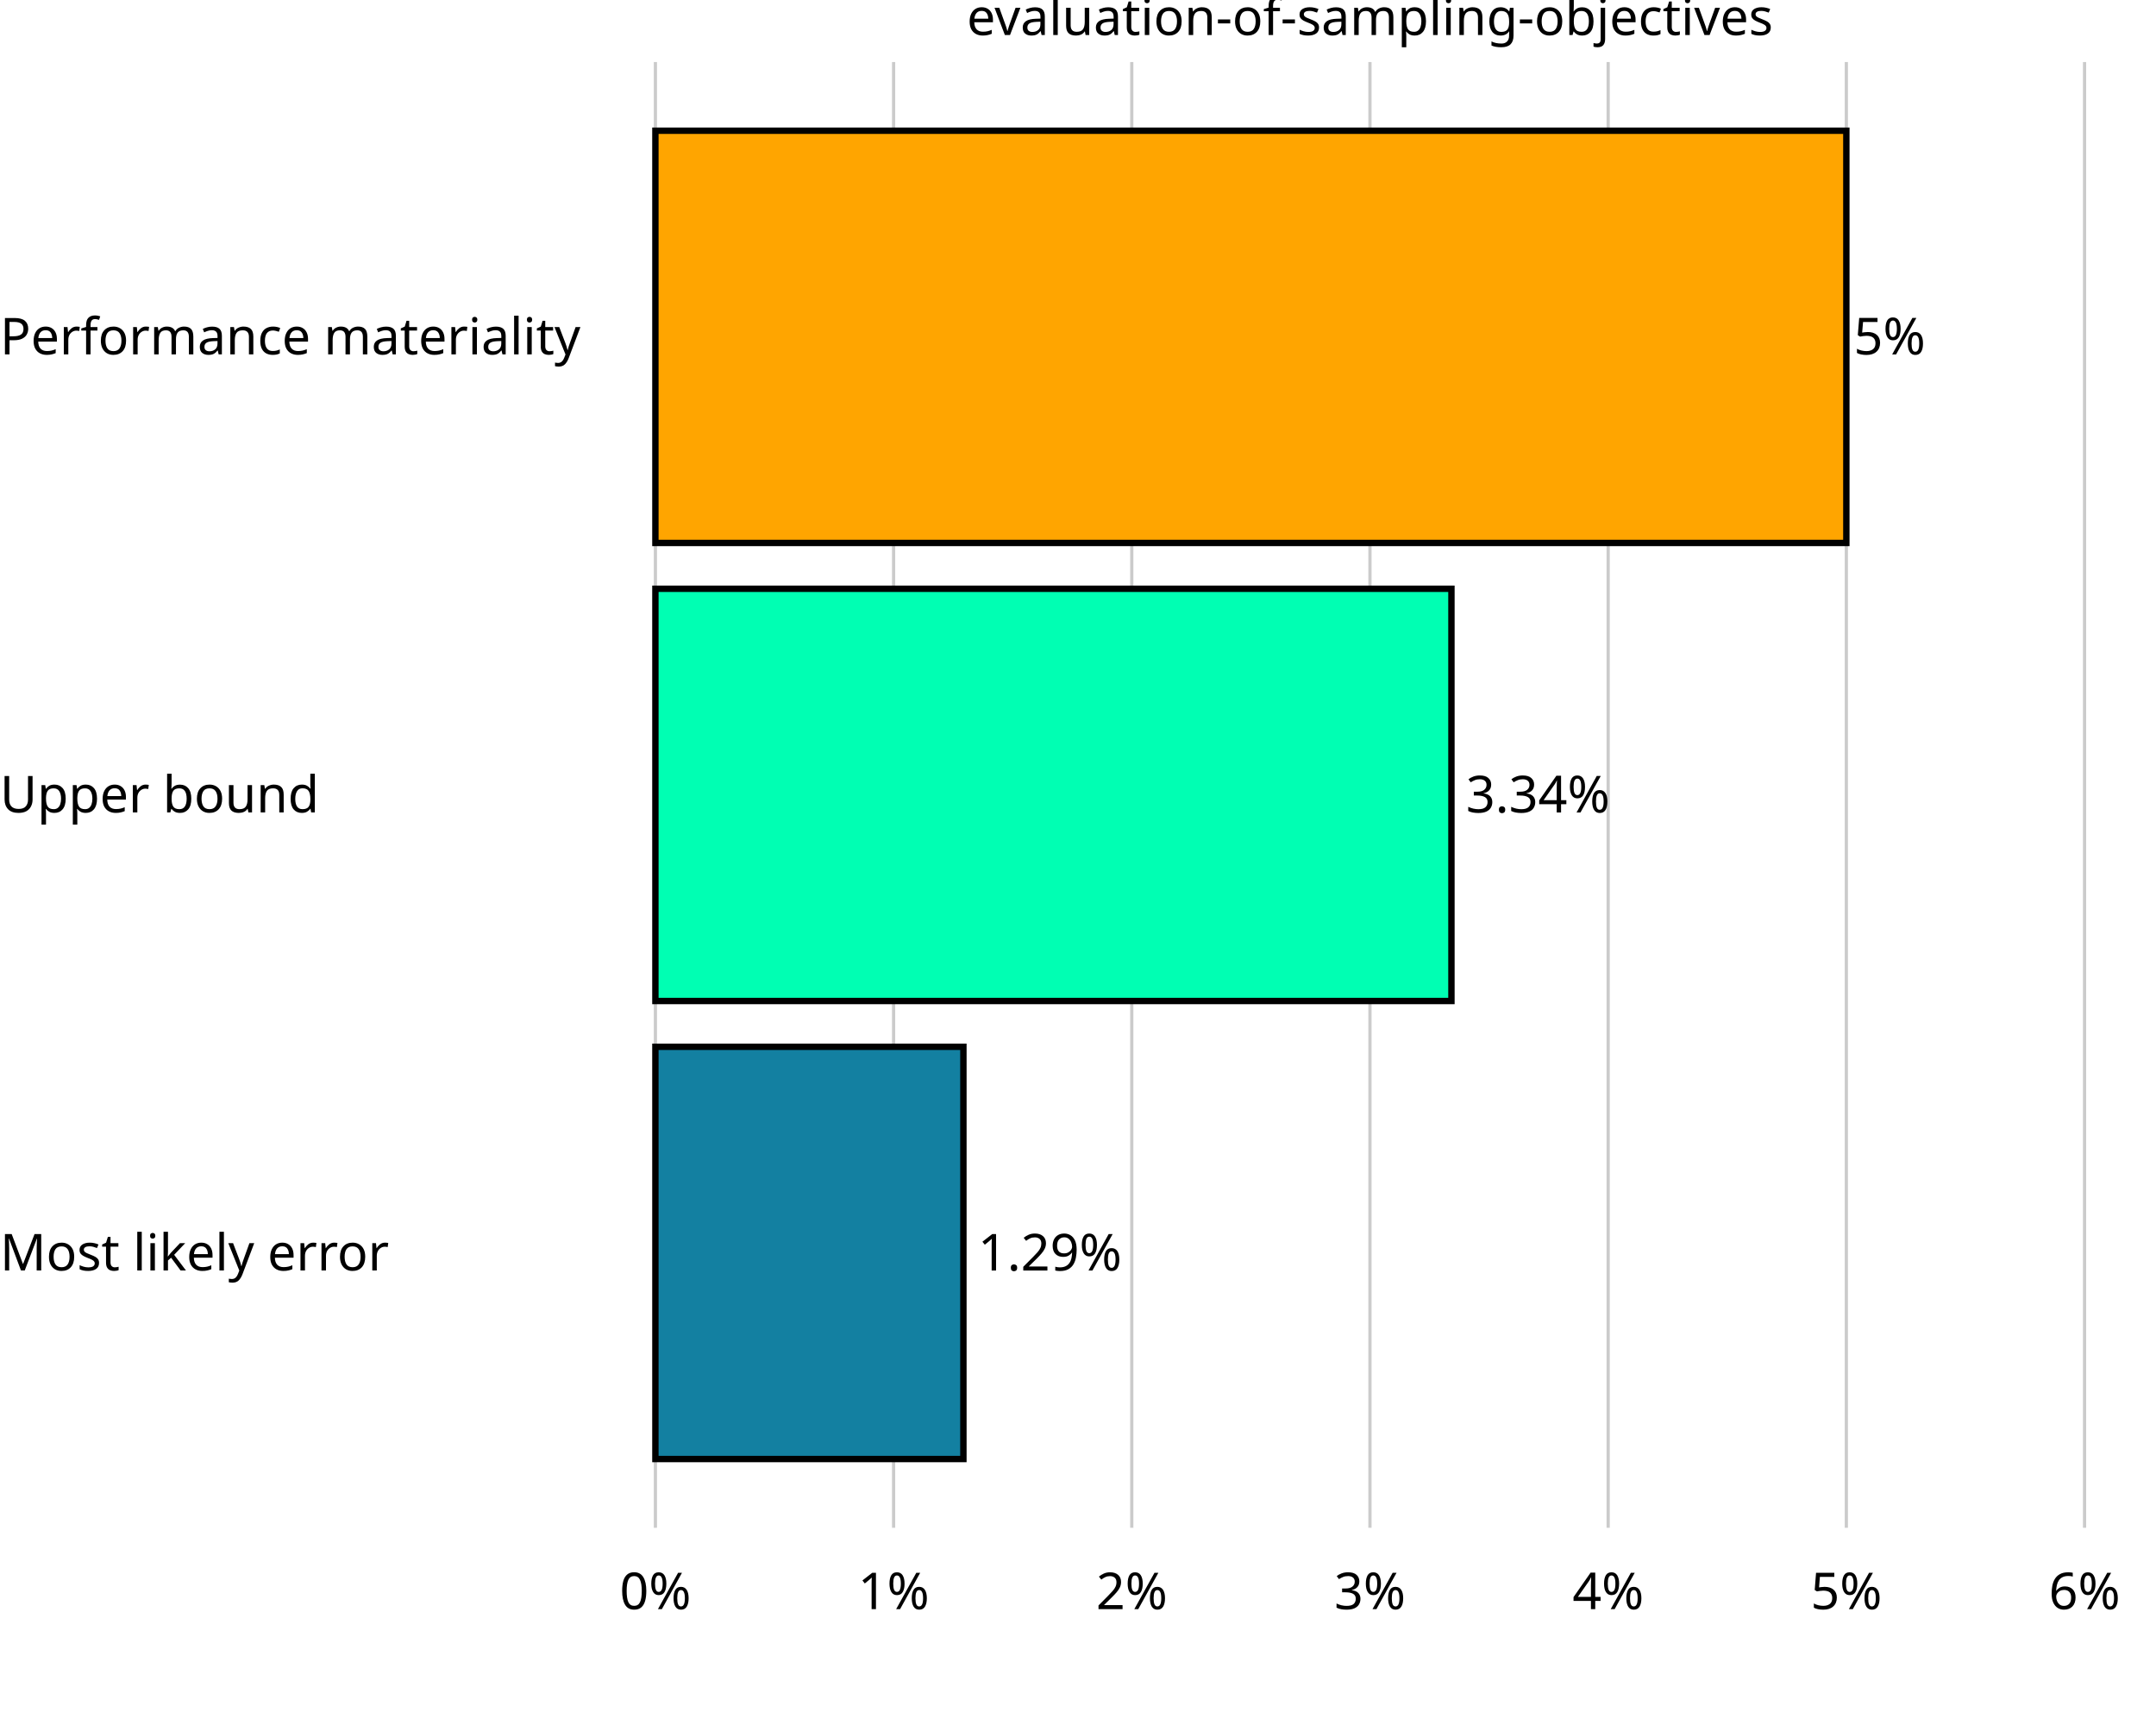
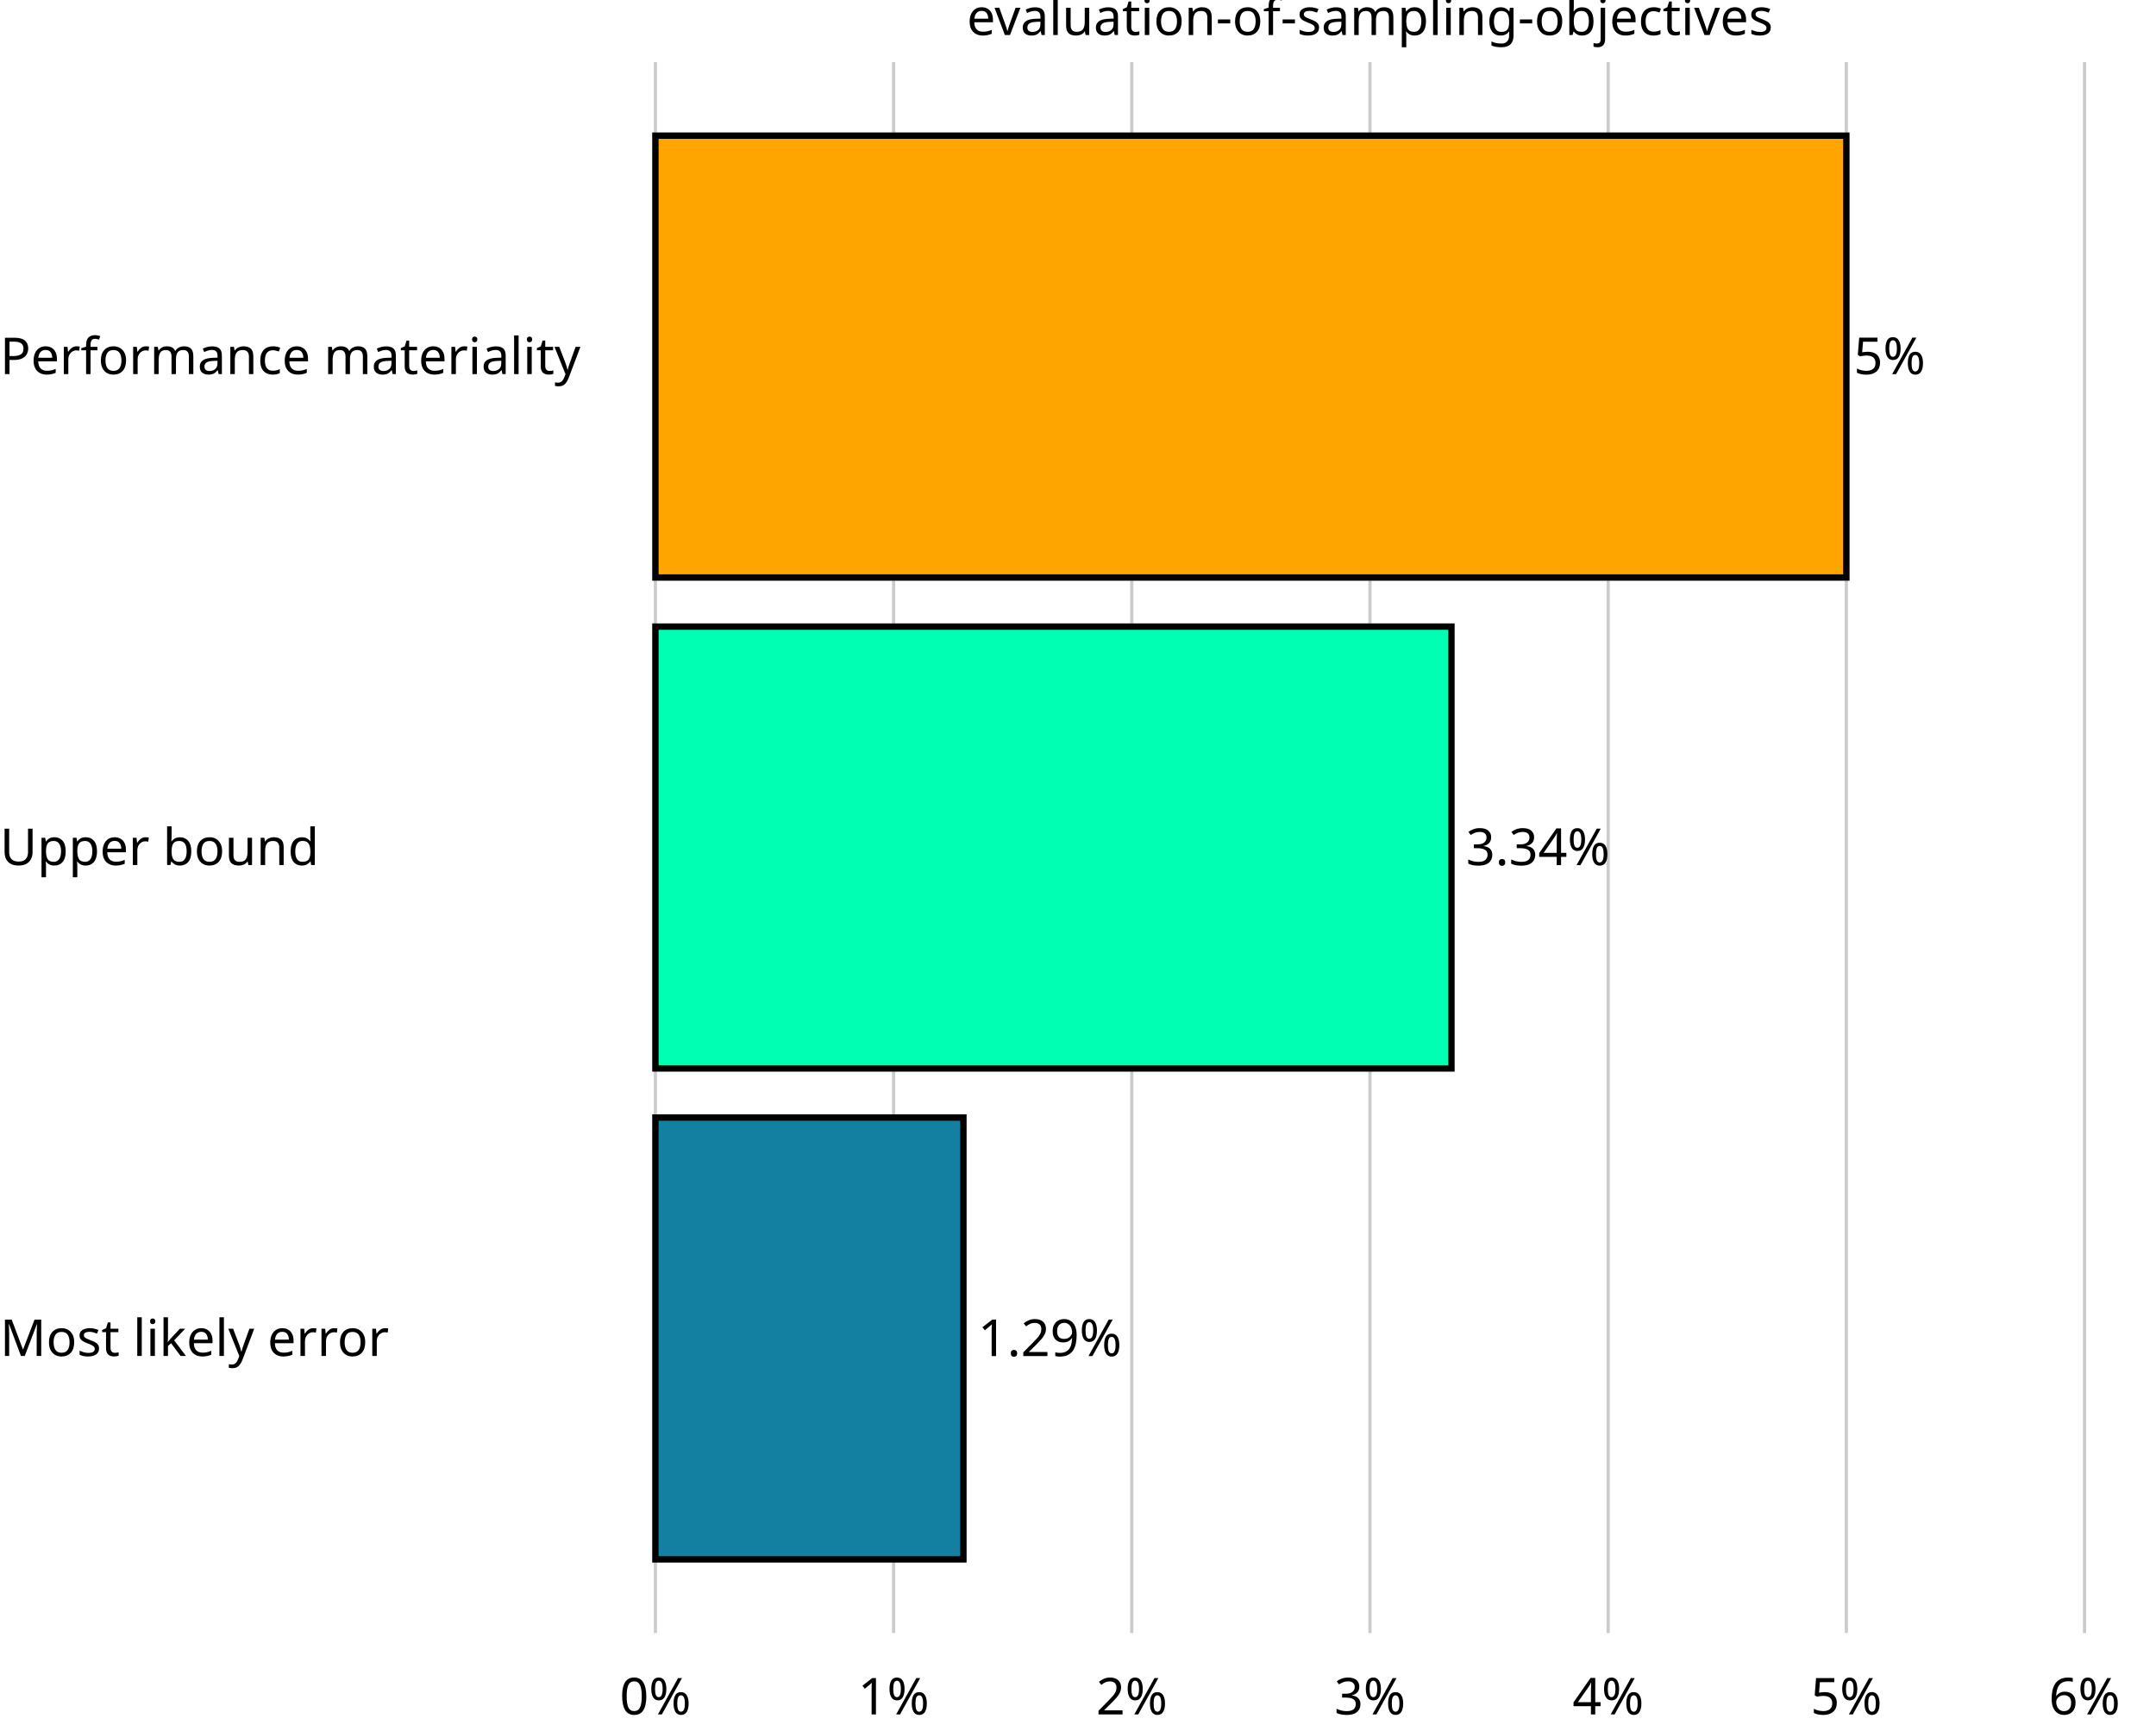
<svg xmlns="http://www.w3.org/2000/svg" class="svglite" data-engine-version="2.0" width="720.00pt" height="576.00pt" viewBox="0 0 720.00 576.00">
  <defs>
    <style type="text/css">
    .svglite line, .svglite polyline, .svglite polygon, .svglite path, .svglite rect, .svglite circle {
      fill: none;
      stroke: #000000;
      stroke-linecap: round;
      stroke-linejoin: round;
      stroke-miterlimit: 10.00;
    }
  </style>
  </defs>
  <rect width="100%" height="100%" style="stroke: none; fill: #FFFFFF;" />
  <defs>
    <clipPath id="cpMC4wMHw3MjAuMDB8MC4wMHw1NzYuMDA=">
      <rect x="0.00" y="0.00" width="720.00" height="576.00" />
    </clipPath>
  </defs>
  <g clip-path="url(#cpMC4wMHw3MjAuMDB8MC4wMHw1NzYuMDA=)">
    <rect x="0.00" y="0.00" width="720.00" height="576.00" style="stroke-width: 10.67; stroke: none;" />
  </g>
  <defs>
-     <clipPath id="cpMTk1LjAxfDcyMC4wMHwyMC43MXw1MTAuMTQ=">
-       <rect x="195.01" y="20.71" width="524.99" height="489.43" />
+     <clipPath id="cpMTk1LjAxfDcyMC4wMHwyMC43MXw1NDUuMjk=">
+       <rect x="195.01" y="20.71" width="524.99" height="524.59" />
    </clipPath>
  </defs>
-   <g clip-path="url(#cpMTk1LjAxfDcyMC4wMHwyMC43MXw1MTAuMTQ=)">
-     <rect x="195.01" y="20.71" width="524.99" height="489.43" style="stroke-width: 10.67; stroke: none;" />
-     <polyline points="218.87,510.14 218.87,20.71 " style="stroke-width: 1.07; stroke: #CBCBCB; stroke-linecap: butt;" />
-     <polyline points="298.42,510.14 298.42,20.71 " style="stroke-width: 1.07; stroke: #CBCBCB; stroke-linecap: butt;" />
-     <polyline points="377.96,510.14 377.96,20.71 " style="stroke-width: 1.07; stroke: #CBCBCB; stroke-linecap: butt;" />
-     <polyline points="457.50,510.14 457.50,20.71 " style="stroke-width: 1.07; stroke: #CBCBCB; stroke-linecap: butt;" />
-     <polyline points="537.05,510.14 537.05,20.71 " style="stroke-width: 1.07; stroke: #CBCBCB; stroke-linecap: butt;" />
-     <polyline points="616.59,510.14 616.59,20.71 " style="stroke-width: 1.07; stroke: #CBCBCB; stroke-linecap: butt;" />
-     <polyline points="696.14,510.14 696.14,20.71 " style="stroke-width: 1.07; stroke: #CBCBCB; stroke-linecap: butt;" />
-     <rect x="218.87" y="349.54" width="102.86" height="137.65" style="stroke-width: 2.13; stroke-linecap: butt; stroke-linejoin: miter; fill: #1380A1;" />
-     <rect x="218.87" y="196.60" width="265.84" height="137.65" style="stroke-width: 2.13; stroke-linecap: butt; stroke-linejoin: miter; fill: #00FFB3;" />
-     <rect x="218.87" y="43.65" width="397.72" height="137.65" style="stroke-width: 2.13; stroke-linecap: butt; stroke-linejoin: miter; fill: #FFA500;" />
-     <text x="326.57" y="424.25" style="font-size: 17.07px; font-family: sans;" textLength="48.41px" lengthAdjust="spacingAndGlyphs">1.29%</text>
-     <text x="489.56" y="271.30" style="font-size: 17.07px; font-family: sans;" textLength="48.41px" lengthAdjust="spacingAndGlyphs">3.34%</text>
-     <text x="619.06" y="118.35" style="font-size: 17.07px; font-family: sans;" textLength="24.68px" lengthAdjust="spacingAndGlyphs">5%</text>
-     <rect x="195.01" y="20.71" width="524.99" height="489.43" style="stroke-width: 0.00; stroke: none;" />
+   <g clip-path="url(#cpMTk1LjAxfDcyMC4wMHwyMC43MXw1NDUuMjk=)">
+     <rect x="195.01" y="20.71" width="524.99" height="524.59" style="stroke-width: 10.67; stroke: none;" />
+     <polyline points="218.87,545.29 218.87,20.71 " style="stroke-width: 1.07; stroke: #CBCBCB; stroke-linecap: butt;" />
+     <polyline points="298.42,545.29 298.42,20.71 " style="stroke-width: 1.07; stroke: #CBCBCB; stroke-linecap: butt;" />
+     <polyline points="377.96,545.29 377.96,20.71 " style="stroke-width: 1.07; stroke: #CBCBCB; stroke-linecap: butt;" />
+     <polyline points="457.50,545.29 457.50,20.71 " style="stroke-width: 1.07; stroke: #CBCBCB; stroke-linecap: butt;" />
+     <polyline points="537.05,545.29 537.05,20.71 " style="stroke-width: 1.07; stroke: #CBCBCB; stroke-linecap: butt;" />
+     <polyline points="616.59,545.29 616.59,20.71 " style="stroke-width: 1.07; stroke: #CBCBCB; stroke-linecap: butt;" />
+     <polyline points="696.14,545.29 696.14,20.71 " style="stroke-width: 1.07; stroke: #CBCBCB; stroke-linecap: butt;" />
+     <rect x="218.87" y="373.16" width="102.86" height="147.54" style="stroke-width: 2.13; stroke-linecap: butt; stroke-linejoin: miter; fill: #1380A1;" />
+     <rect x="218.87" y="209.23" width="265.84" height="147.54" style="stroke-width: 2.13; stroke-linecap: butt; stroke-linejoin: miter; fill: #00FFB3;" />
+     <rect x="218.87" y="45.30" width="397.72" height="147.54" style="stroke-width: 2.13; stroke-linecap: butt; stroke-linejoin: miter; fill: #FFA500;" />
+     <text x="326.57" y="452.81" style="font-size: 17.07px; font-family: sans;" textLength="48.41px" lengthAdjust="spacingAndGlyphs">1.29%</text>
+     <text x="489.56" y="288.88" style="font-size: 17.07px; font-family: sans;" textLength="48.41px" lengthAdjust="spacingAndGlyphs">3.34%</text>
+     <text x="619.06" y="124.94" style="font-size: 17.07px; font-family: sans;" textLength="24.68px" lengthAdjust="spacingAndGlyphs">5%</text>
+     <rect x="195.01" y="20.71" width="524.99" height="524.59" style="stroke-width: 0.00; stroke: none;" />
  </g>
  <g clip-path="url(#cpMC4wMHw3MjAuMDB8MC4wMHw1NzYuMDA=)">
-     <polyline points="195.01,510.14 195.01,20.71 " style="stroke-width: 0.00; stroke: none; stroke-linecap: butt;" />
-     <text x="-0" y="424.22" style="font-size: 17.00px; font-family: sans;" textLength="119.98px" lengthAdjust="spacingAndGlyphs">Most likely error</text>
-     <text x="-0" y="271.27" style="font-size: 17.00px; font-family: sans;" textLength="98.31px" lengthAdjust="spacingAndGlyphs">Upper bound</text>
-     <text x="-0" y="118.33" style="font-size: 17.00px; font-family: sans;" textLength="179.53px" lengthAdjust="spacingAndGlyphs">Performance materiality</text>
-     <polyline points="195.01,510.14 720.00,510.14 " style="stroke-width: 0.00; stroke: none; stroke-linecap: butt;" />
-     <text x="218.87" y="537.32" text-anchor="middle" style="font-size: 17.00px; font-family: sans;" textLength="24.57px" lengthAdjust="spacingAndGlyphs">0%</text>
-     <text x="298.42" y="537.32" text-anchor="middle" style="font-size: 17.00px; font-family: sans;" textLength="24.57px" lengthAdjust="spacingAndGlyphs">1%</text>
-     <text x="377.96" y="537.32" text-anchor="middle" style="font-size: 17.00px; font-family: sans;" textLength="24.57px" lengthAdjust="spacingAndGlyphs">2%</text>
-     <text x="457.50" y="537.32" text-anchor="middle" style="font-size: 17.00px; font-family: sans;" textLength="24.57px" lengthAdjust="spacingAndGlyphs">3%</text>
-     <text x="537.05" y="537.32" text-anchor="middle" style="font-size: 17.00px; font-family: sans;" textLength="24.57px" lengthAdjust="spacingAndGlyphs">4%</text>
-     <text x="616.59" y="537.32" text-anchor="middle" style="font-size: 17.00px; font-family: sans;" textLength="24.57px" lengthAdjust="spacingAndGlyphs">5%</text>
-     <text x="696.14" y="537.32" text-anchor="middle" style="font-size: 17.00px; font-family: sans;" textLength="24.57px" lengthAdjust="spacingAndGlyphs">6%</text>
+     <polyline points="195.01,545.29 195.01,20.71 " style="stroke-width: 0.00; stroke: none; stroke-linecap: butt;" />
+     <text x="-0" y="452.78" style="font-size: 17.00px; font-family: sans;" textLength="119.98px" lengthAdjust="spacingAndGlyphs">Most likely error</text>
+     <text x="-0" y="288.85" style="font-size: 17.00px; font-family: sans;" textLength="98.31px" lengthAdjust="spacingAndGlyphs">Upper bound</text>
+     <text x="-0" y="124.92" style="font-size: 17.00px; font-family: sans;" textLength="179.53px" lengthAdjust="spacingAndGlyphs">Performance materiality</text>
+     <polyline points="195.01,545.29 720.00,545.29 " style="stroke-width: 0.00; stroke: none; stroke-linecap: butt;" />
+     <text x="218.87" y="572.47" text-anchor="middle" style="font-size: 17.00px; font-family: sans;" textLength="24.57px" lengthAdjust="spacingAndGlyphs">0%</text>
+     <text x="298.42" y="572.47" text-anchor="middle" style="font-size: 17.00px; font-family: sans;" textLength="24.57px" lengthAdjust="spacingAndGlyphs">1%</text>
+     <text x="377.96" y="572.47" text-anchor="middle" style="font-size: 17.00px; font-family: sans;" textLength="24.57px" lengthAdjust="spacingAndGlyphs">2%</text>
+     <text x="457.50" y="572.47" text-anchor="middle" style="font-size: 17.00px; font-family: sans;" textLength="24.57px" lengthAdjust="spacingAndGlyphs">3%</text>
+     <text x="537.05" y="572.47" text-anchor="middle" style="font-size: 17.00px; font-family: sans;" textLength="24.57px" lengthAdjust="spacingAndGlyphs">4%</text>
+     <text x="616.59" y="572.47" text-anchor="middle" style="font-size: 17.00px; font-family: sans;" textLength="24.57px" lengthAdjust="spacingAndGlyphs">5%</text>
+     <text x="696.14" y="572.47" text-anchor="middle" style="font-size: 17.00px; font-family: sans;" textLength="24.57px" lengthAdjust="spacingAndGlyphs">6%</text>
    <text x="457.50" y="11.70" text-anchor="middle" style="font-size: 17.00px; font-family: sans;" textLength="252.33px" lengthAdjust="spacingAndGlyphs">evaluation-of-sampling-objectives</text>
  </g>
</svg>
